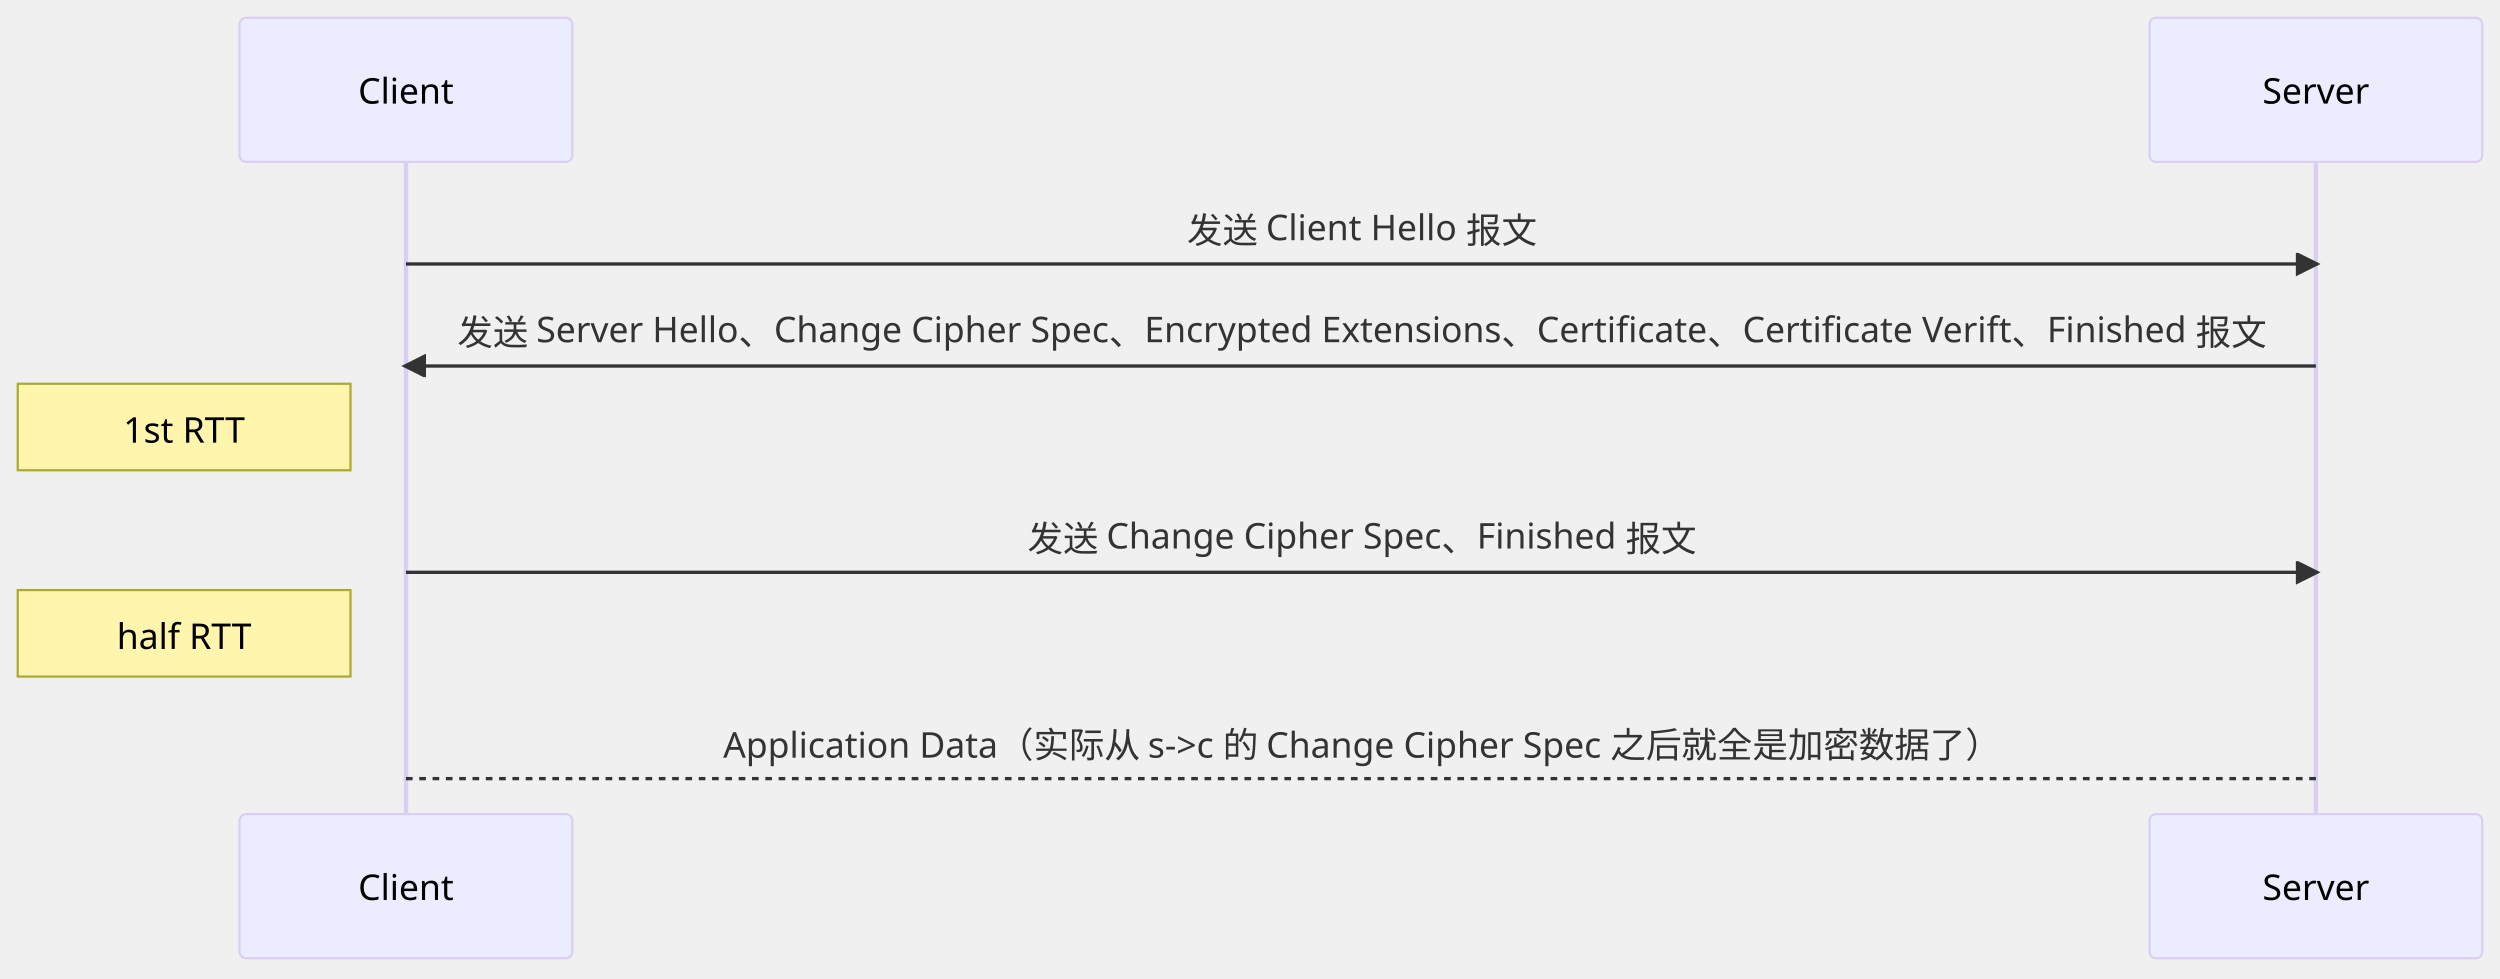
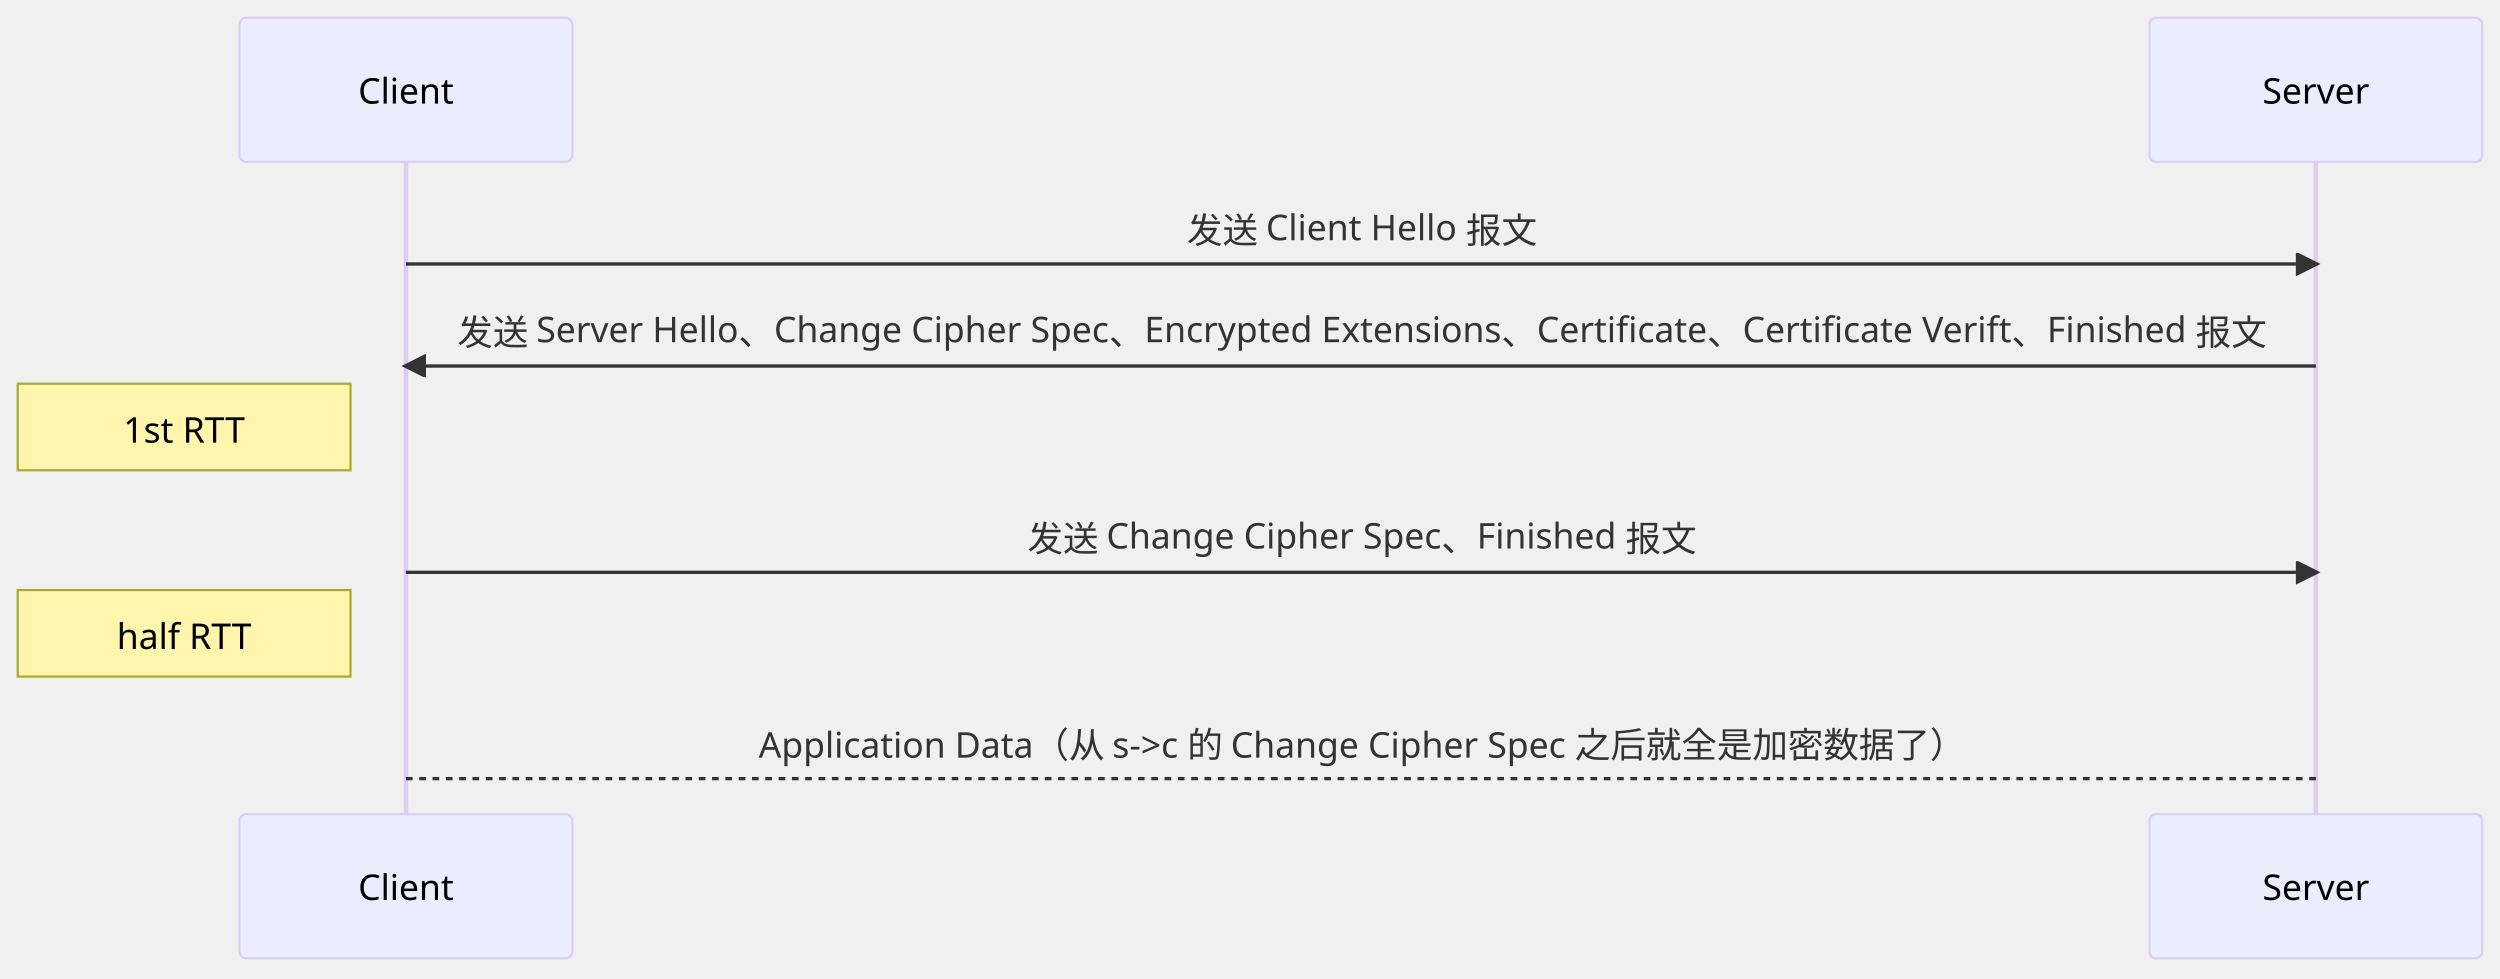
- <svg xmlns="http://www.w3.org/2000/svg" id="mermaidChart1" width="1127" height="441" viewBox="-108 -8 1127 441" role="graphics-document document" aria-roledescription="sequence" style="color: rgb(51, 51, 51); fill: rgb(51, 51, 51); stroke: none; stroke-width: 1px; opacity: 1; stroke-dasharray: none; font-size: 16px; font-family: sans-serif; text-anchor: start; padding: 0px; margin: 0px;">
-   <style style="background-color: rgba(0, 0, 0, 0); color: rgb(51, 51, 51); fill: rgb(51, 51, 51); stroke: none; stroke-width: 1px; opacity: 1; stroke-dasharray: none; font-size: 16px; font-family: sans-serif; text-anchor: start; padding: 0px; margin: 0px;">#mermaidChart1{font-family:sans-serif;font-size:16px;fill:#333;}#mermaidChart1 .error-icon{fill:#552222;}#mermaidChart1 .error-text{fill:#552222;stroke:#552222;}#mermaidChart1 .edge-thickness-normal{stroke-width:2px;}#mermaidChart1 .edge-thickness-thick{stroke-width:3.5px;}#mermaidChart1 .edge-pattern-solid{stroke-dasharray:0;}#mermaidChart1 .edge-pattern-dashed{stroke-dasharray:3;}#mermaidChart1 .edge-pattern-dotted{stroke-dasharray:2;}#mermaidChart1 .marker{fill:#333333;stroke:#333333;}#mermaidChart1 .marker.cross{stroke:#333333;}#mermaidChart1 svg{font-family:sans-serif;font-size:16px;}#mermaidChart1 .actor{stroke:hsl(259.626, 59.777%, 87.902%);fill:#ECECFF;}#mermaidChart1 text.actor&gt;tspan{fill:black;stroke:none;}#mermaidChart1 .actor-line{stroke:grey;}#mermaidChart1 .messageLine0{stroke-width:1.5;stroke-dasharray:none;stroke:#333;}#mermaidChart1 .messageLine1{stroke-width:1.5;stroke-dasharray:2,2;stroke:#333;}#mermaidChart1 #arrowhead path{fill:#333;stroke:#333;}#mermaidChart1 .sequenceNumber{fill:white;}#mermaidChart1 #sequencenumber{fill:#333;}#mermaidChart1 #crosshead path{fill:#333;stroke:#333;}#mermaidChart1 .messageText{fill:#333;stroke:none;}#mermaidChart1 .labelBox{stroke:hsl(259.626, 59.777%, 87.902%);fill:#ECECFF;}#mermaidChart1 .labelText,#mermaidChart1 .labelText&gt;tspan{fill:black;stroke:none;}#mermaidChart1 .loopText,#mermaidChart1 .loopText&gt;tspan{fill:black;stroke:none;}#mermaidChart1 .loopLine{stroke-width:2px;stroke-dasharray:2,2;stroke:hsl(259.626, 59.777%, 87.902%);fill:hsl(259.626, 59.777%, 87.902%);}#mermaidChart1 .note{stroke:#aaaa33;fill:#fff5ad;}#mermaidChart1 .noteText,#mermaidChart1 .noteText&gt;tspan{fill:black;stroke:none;}#mermaidChart1 .activation0{fill:#f4f4f4;stroke:#666;}#mermaidChart1 .activation1{fill:#f4f4f4;stroke:#666;}#mermaidChart1 .activation2{fill:#f4f4f4;stroke:#666;}#mermaidChart1 .actorPopupMenu{position:absolute;}#mermaidChart1 .actorPopupMenuPanel{position:absolute;fill:#ECECFF;box-shadow:0px 8px 16px 0px rgba(0,0,0,0.2);filter:drop-shadow(3px 5px 2px rgb(0 0 0 / 0.4));}#mermaidChart1 .actor-man line{stroke:hsl(259.626, 59.777%, 87.902%);fill:#ECECFF;}#mermaidChart1 .actor-man circle,#mermaidChart1 line{stroke:hsl(259.626, 59.777%, 87.902%);fill:#ECECFF;stroke-width:2px;}#mermaidChart1 :root{--mermaid-alt-font-family:sans-serif;}</style>
+ <svg xmlns="http://www.w3.org/2000/svg" id="mermaidChart2" width="1127" height="441" viewBox="-108 -8 1127 441" role="graphics-document document" aria-roledescription="sequence" style="margin: 0px; color: rgb(51, 51, 51); fill: rgb(51, 51, 51); stroke: none; stroke-width: 1px; opacity: 1; stroke-dasharray: none; font-size: 16px; font-family: sans-serif; text-anchor: start; padding: 0px;">
+   <g style="background-color: rgba(0, 0, 0, 0); color: rgb(51, 51, 51); fill: rgb(51, 51, 51); stroke: none; stroke-width: 1px; opacity: 1; stroke-dasharray: none; font-size: 16px; font-family: sans-serif; text-anchor: start; padding: 0px; margin: 0px;">
+     <rect x="861" y="359" fill="#eaeaea" stroke="#666" width="150" height="65" rx="3" ry="3" class="actor" style="background-color: rgba(0, 0, 0, 0); color: rgb(51, 51, 51); fill: rgb(236, 236, 255); stroke: rgb(218, 206, 243); stroke-width: 1px; opacity: 1; stroke-dasharray: none; font-size: 16px; font-family: sans-serif; text-anchor: start; padding: 0px; margin: 0px;" />
+     <text x="936" y="391.5" dominant-baseline="central" alignment-baseline="central" class="actor" style="text-anchor: middle; font-size: 16px; font-weight: 400; font-family: sans-serif; background-color: rgba(0, 0, 0, 0); color: rgb(51, 51, 51); fill: rgb(236, 236, 255); stroke: rgb(218, 206, 243); stroke-width: 1px; opacity: 1; stroke-dasharray: none; padding: 0px; margin: 0px;">
+       <tspan x="936" dy="0" style="background-color: rgba(0, 0, 0, 0); color: rgb(51, 51, 51); fill: rgb(0, 0, 0); stroke: none; stroke-width: 1px; opacity: 1; stroke-dasharray: none; font-size: 16px; font-family: sans-serif; text-anchor: middle; padding: 0px; margin: 0px;">Server</tspan>
+     </text>
+   </g>
+   <g style="background-color: rgba(0, 0, 0, 0); color: rgb(51, 51, 51); fill: rgb(51, 51, 51); stroke: none; stroke-width: 1px; opacity: 1; stroke-dasharray: none; font-size: 16px; font-family: sans-serif; text-anchor: start; padding: 0px; margin: 0px;">
+     <rect x="0" y="359" fill="#eaeaea" stroke="#666" width="150" height="65" rx="3" ry="3" class="actor" style="background-color: rgba(0, 0, 0, 0); color: rgb(51, 51, 51); fill: rgb(236, 236, 255); stroke: rgb(218, 206, 243); stroke-width: 1px; opacity: 1; stroke-dasharray: none; font-size: 16px; font-family: sans-serif; text-anchor: start; padding: 0px; margin: 0px;" />
+     <text x="75" y="391.5" dominant-baseline="central" alignment-baseline="central" class="actor" style="text-anchor: middle; font-size: 16px; font-weight: 400; font-family: sans-serif; background-color: rgba(0, 0, 0, 0); color: rgb(51, 51, 51); fill: rgb(236, 236, 255); stroke: rgb(218, 206, 243); stroke-width: 1px; opacity: 1; stroke-dasharray: none; padding: 0px; margin: 0px;">
+       <tspan x="75" dy="0" style="background-color: rgba(0, 0, 0, 0); color: rgb(51, 51, 51); fill: rgb(0, 0, 0); stroke: none; stroke-width: 1px; opacity: 1; stroke-dasharray: none; font-size: 16px; font-family: sans-serif; text-anchor: middle; padding: 0px; margin: 0px;">Client</tspan>
+     </text>
+   </g>
+   <g style="background-color: rgba(0, 0, 0, 0); color: rgb(51, 51, 51); fill: rgb(51, 51, 51); stroke: none; stroke-width: 1px; opacity: 1; stroke-dasharray: none; font-size: 16px; font-family: sans-serif; text-anchor: start; padding: 0px; margin: 0px;">
+     <line id="actor5" x1="936" y1="5" x2="936" y2="359" class="200" stroke-width="0.5px" stroke="#999" style="background-color: rgba(0, 0, 0, 0); color: rgb(51, 51, 51); fill: rgb(236, 236, 255); stroke: rgb(218, 206, 243); stroke-width: 2px; opacity: 1; stroke-dasharray: none; font-size: 16px; font-family: sans-serif; text-anchor: start; padding: 0px; margin: 0px;" />
+     <g id="root-5" style="background-color: rgba(0, 0, 0, 0); color: rgb(51, 51, 51); fill: rgb(51, 51, 51); stroke: none; stroke-width: 1px; opacity: 1; stroke-dasharray: none; font-size: 16px; font-family: sans-serif; text-anchor: start; padding: 0px; margin: 0px;">
+       <rect x="861" y="0" fill="#eaeaea" stroke="#666" width="150" height="65" rx="3" ry="3" class="actor" style="background-color: rgba(0, 0, 0, 0); color: rgb(51, 51, 51); fill: rgb(236, 236, 255); stroke: rgb(218, 206, 243); stroke-width: 1px; opacity: 1; stroke-dasharray: none; font-size: 16px; font-family: sans-serif; text-anchor: start; padding: 0px; margin: 0px;" />
+       <text x="936" y="32.5" dominant-baseline="central" alignment-baseline="central" class="actor" style="text-anchor: middle; font-size: 16px; font-weight: 400; font-family: sans-serif; background-color: rgba(0, 0, 0, 0); color: rgb(51, 51, 51); fill: rgb(236, 236, 255); stroke: rgb(218, 206, 243); stroke-width: 1px; opacity: 1; stroke-dasharray: none; padding: 0px; margin: 0px;">
+         <tspan x="936" dy="0" style="background-color: rgba(0, 0, 0, 0); color: rgb(51, 51, 51); fill: rgb(0, 0, 0); stroke: none; stroke-width: 1px; opacity: 1; stroke-dasharray: none; font-size: 16px; font-family: sans-serif; text-anchor: middle; padding: 0px; margin: 0px;">Server</tspan>
+       </text>
+     </g>
+   </g>
+   <g style="background-color: rgba(0, 0, 0, 0); color: rgb(51, 51, 51); fill: rgb(51, 51, 51); stroke: none; stroke-width: 1px; opacity: 1; stroke-dasharray: none; font-size: 16px; font-family: sans-serif; text-anchor: start; padding: 0px; margin: 0px;">
+     <line id="actor4" x1="75" y1="5" x2="75" y2="359" class="200" stroke-width="0.5px" stroke="#999" style="background-color: rgba(0, 0, 0, 0); color: rgb(51, 51, 51); fill: rgb(236, 236, 255); stroke: rgb(218, 206, 243); stroke-width: 2px; opacity: 1; stroke-dasharray: none; font-size: 16px; font-family: sans-serif; text-anchor: start; padding: 0px; margin: 0px;" />
+     <g id="root-4" style="background-color: rgba(0, 0, 0, 0); color: rgb(51, 51, 51); fill: rgb(51, 51, 51); stroke: none; stroke-width: 1px; opacity: 1; stroke-dasharray: none; font-size: 16px; font-family: sans-serif; text-anchor: start; padding: 0px; margin: 0px;">
+       <rect x="0" y="0" fill="#eaeaea" stroke="#666" width="150" height="65" rx="3" ry="3" class="actor" style="background-color: rgba(0, 0, 0, 0); color: rgb(51, 51, 51); fill: rgb(236, 236, 255); stroke: rgb(218, 206, 243); stroke-width: 1px; opacity: 1; stroke-dasharray: none; font-size: 16px; font-family: sans-serif; text-anchor: start; padding: 0px; margin: 0px;" />
+       <text x="75" y="32.5" dominant-baseline="central" alignment-baseline="central" class="actor" style="text-anchor: middle; font-size: 16px; font-weight: 400; font-family: sans-serif; background-color: rgba(0, 0, 0, 0); color: rgb(51, 51, 51); fill: rgb(236, 236, 255); stroke: rgb(218, 206, 243); stroke-width: 1px; opacity: 1; stroke-dasharray: none; padding: 0px; margin: 0px;">
+         <tspan x="75" dy="0" style="background-color: rgba(0, 0, 0, 0); color: rgb(51, 51, 51); fill: rgb(0, 0, 0); stroke: none; stroke-width: 1px; opacity: 1; stroke-dasharray: none; font-size: 16px; font-family: sans-serif; text-anchor: middle; padding: 0px; margin: 0px;">Client</tspan>
+       </text>
+     </g>
+   </g>
+   <style style="background-color: rgba(0, 0, 0, 0); color: rgb(51, 51, 51); fill: rgb(51, 51, 51); stroke: none; stroke-width: 1px; opacity: 1; stroke-dasharray: none; font-size: 16px; font-family: sans-serif; text-anchor: start; padding: 0px; margin: 0px;">#mermaidChart2{font-family:sans-serif;font-size:16px;fill:#333;}#mermaidChart2 .error-icon{fill:#552222;}#mermaidChart2 .error-text{fill:#552222;stroke:#552222;}#mermaidChart2 .edge-thickness-normal{stroke-width:2px;}#mermaidChart2 .edge-thickness-thick{stroke-width:3.5px;}#mermaidChart2 .edge-pattern-solid{stroke-dasharray:0;}#mermaidChart2 .edge-pattern-dashed{stroke-dasharray:3;}#mermaidChart2 .edge-pattern-dotted{stroke-dasharray:2;}#mermaidChart2 .marker{fill:#333333;stroke:#333333;}#mermaidChart2 .marker.cross{stroke:#333333;}#mermaidChart2 svg{font-family:sans-serif;font-size:16px;}#mermaidChart2 .actor{stroke:hsl(259.626, 59.777%, 87.902%);fill:#ECECFF;}#mermaidChart2 text.actor&gt;tspan{fill:black;stroke:none;}#mermaidChart2 .actor-line{stroke:grey;}#mermaidChart2 .messageLine0{stroke-width:1.5;stroke-dasharray:none;stroke:#333;}#mermaidChart2 .messageLine1{stroke-width:1.5;stroke-dasharray:2,2;stroke:#333;}#mermaidChart2 #arrowhead path{fill:#333;stroke:#333;}#mermaidChart2 .sequenceNumber{fill:white;}#mermaidChart2 #sequencenumber{fill:#333;}#mermaidChart2 #crosshead path{fill:#333;stroke:#333;}#mermaidChart2 .messageText{fill:#333;stroke:none;}#mermaidChart2 .labelBox{stroke:hsl(259.626, 59.777%, 87.902%);fill:#ECECFF;}#mermaidChart2 .labelText,#mermaidChart2 .labelText&gt;tspan{fill:black;stroke:none;}#mermaidChart2 .loopText,#mermaidChart2 .loopText&gt;tspan{fill:black;stroke:none;}#mermaidChart2 .loopLine{stroke-width:2px;stroke-dasharray:2,2;stroke:hsl(259.626, 59.777%, 87.902%);fill:hsl(259.626, 59.777%, 87.902%);}#mermaidChart2 .note{stroke:#aaaa33;fill:#fff5ad;}#mermaidChart2 .noteText,#mermaidChart2 .noteText&gt;tspan{fill:black;stroke:none;}#mermaidChart2 .activation0{fill:#f4f4f4;stroke:#666;}#mermaidChart2 .activation1{fill:#f4f4f4;stroke:#666;}#mermaidChart2 .activation2{fill:#f4f4f4;stroke:#666;}#mermaidChart2 .actorPopupMenu{position:absolute;}#mermaidChart2 .actorPopupMenuPanel{position:absolute;fill:#ECECFF;box-shadow:0px 8px 16px 0px rgba(0,0,0,0.2);filter:drop-shadow(3px 5px 2px rgb(0 0 0 / 0.4));}#mermaidChart2 .actor-man line{stroke:hsl(259.626, 59.777%, 87.902%);fill:#ECECFF;}#mermaidChart2 .actor-man circle,#mermaidChart2 line{stroke:hsl(259.626, 59.777%, 87.902%);fill:#ECECFF;stroke-width:2px;}#mermaidChart2 :root{--mermaid-alt-font-family:sans-serif;}</style>
  <g style="background-color: rgba(0, 0, 0, 0); color: rgb(51, 51, 51); fill: rgb(51, 51, 51); stroke: none; stroke-width: 1px; opacity: 1; stroke-dasharray: none; font-size: 16px; font-family: sans-serif; text-anchor: start; padding: 0px; margin: 0px;" />
  <defs style="background-color: rgba(0, 0, 0, 0); color: rgb(51, 51, 51); fill: rgb(51, 51, 51); stroke: none; stroke-width: 1px; opacity: 1; stroke-dasharray: none; font-size: 16px; font-family: sans-serif; text-anchor: start; padding: 0px; margin: 0px;">
    <symbol id="computer" width="24" height="24" style="background-color: rgba(0, 0, 0, 0); color: rgb(51, 51, 51); fill: rgb(51, 51, 51); stroke: none; stroke-width: 1px; opacity: 1; stroke-dasharray: none; font-size: 16px; font-family: sans-serif; text-anchor: start; padding: 0px; margin: 0px;">
      <path transform="scale(.5)" d="M2 2v13h20v-13h-20zm18 11h-16v-9h16v9zm-10.228 6l.466-1h3.524l.467 1h-4.457zm14.228 3h-24l2-6h2.104l-1.33 4h18.45l-1.297-4h2.073l2 6zm-5-10h-14v-7h14v7z" style="background-color: rgba(0, 0, 0, 0); color: rgb(51, 51, 51); fill: rgb(51, 51, 51); stroke: none; stroke-width: 1px; opacity: 1; stroke-dasharray: none; font-size: 16px; font-family: sans-serif; text-anchor: start; padding: 0px; margin: 0px;" />
    </symbol>
  </defs>
  <defs style="background-color: rgba(0, 0, 0, 0); color: rgb(51, 51, 51); fill: rgb(51, 51, 51); stroke: none; stroke-width: 1px; opacity: 1; stroke-dasharray: none; font-size: 16px; font-family: sans-serif; text-anchor: start; padding: 0px; margin: 0px;">
    <symbol id="database" fill-rule="evenodd" clip-rule="evenodd" style="background-color: rgba(0, 0, 0, 0); color: rgb(51, 51, 51); fill: rgb(51, 51, 51); stroke: none; stroke-width: 1px; opacity: 1; stroke-dasharray: none; font-size: 16px; font-family: sans-serif; text-anchor: start; padding: 0px; margin: 0px;">
      <path transform="scale(.5)" d="M12.258.001l.256.004.255.005.253.008.251.01.249.012.247.015.246.016.242.019.241.02.239.023.236.024.233.027.231.028.229.031.225.032.223.034.22.036.217.038.214.04.211.041.208.043.205.045.201.046.198.048.194.05.191.051.187.053.183.054.18.056.175.057.172.059.168.06.163.061.16.063.155.064.15.066.074.033.073.033.071.034.07.034.069.035.068.035.067.035.066.035.064.036.064.036.062.036.06.036.06.037.058.037.058.037.055.038.055.038.053.038.052.038.051.039.05.039.048.039.047.039.045.04.044.04.043.04.041.04.04.041.039.041.037.041.036.041.034.041.033.042.032.042.03.042.029.042.027.042.026.043.024.043.023.043.021.043.02.043.018.044.017.043.015.044.013.044.012.044.011.045.009.044.007.045.006.045.004.045.002.045.001.045v17l-.001.045-.002.045-.004.045-.006.045-.007.045-.009.044-.011.045-.012.044-.013.044-.015.044-.017.043-.018.044-.02.043-.021.043-.023.043-.024.043-.026.043-.027.042-.029.042-.03.042-.032.042-.033.042-.034.041-.036.041-.037.041-.039.041-.04.041-.041.04-.043.04-.044.04-.045.04-.047.039-.048.039-.05.039-.051.039-.052.038-.053.038-.055.038-.055.038-.058.037-.058.037-.06.037-.06.036-.062.036-.064.036-.064.036-.066.035-.067.035-.068.035-.069.035-.07.034-.071.034-.073.033-.074.033-.15.066-.155.064-.16.063-.163.061-.168.06-.172.059-.175.057-.18.056-.183.054-.187.053-.191.051-.194.05-.198.048-.201.046-.205.045-.208.043-.211.041-.214.04-.217.038-.22.036-.223.034-.225.032-.229.031-.231.028-.233.027-.236.024-.239.023-.241.02-.242.019-.246.016-.247.015-.249.012-.251.01-.253.008-.255.005-.256.004-.258.001-.258-.001-.256-.004-.255-.005-.253-.008-.251-.01-.249-.012-.247-.015-.245-.016-.243-.019-.241-.02-.238-.023-.236-.024-.234-.027-.231-.028-.228-.031-.226-.032-.223-.034-.22-.036-.217-.038-.214-.04-.211-.041-.208-.043-.204-.045-.201-.046-.198-.048-.195-.05-.19-.051-.187-.053-.184-.054-.179-.056-.176-.057-.172-.059-.167-.06-.164-.061-.159-.063-.155-.064-.151-.066-.074-.033-.072-.033-.072-.034-.07-.034-.069-.035-.068-.035-.067-.035-.066-.035-.064-.036-.063-.036-.062-.036-.061-.036-.06-.037-.058-.037-.057-.037-.056-.038-.055-.038-.053-.038-.052-.038-.051-.039-.049-.039-.049-.039-.046-.039-.046-.04-.044-.04-.043-.04-.041-.04-.04-.041-.039-.041-.037-.041-.036-.041-.034-.041-.033-.042-.032-.042-.03-.042-.029-.042-.027-.042-.026-.043-.024-.043-.023-.043-.021-.043-.02-.043-.018-.044-.017-.043-.015-.044-.013-.044-.012-.044-.011-.045-.009-.044-.007-.045-.006-.045-.004-.045-.002-.045-.001-.045v-17l.001-.045.002-.045.004-.045.006-.045.007-.045.009-.044.011-.045.012-.044.013-.044.015-.044.017-.043.018-.044.02-.043.021-.043.023-.043.024-.043.026-.043.027-.042.029-.042.03-.042.032-.042.033-.042.034-.041.036-.041.037-.041.039-.041.04-.041.041-.04.043-.04.044-.04.046-.04.046-.039.049-.039.049-.039.051-.039.052-.038.053-.038.055-.038.056-.038.057-.037.058-.037.06-.037.061-.036.062-.036.063-.036.064-.036.066-.035.067-.035.068-.035.069-.035.07-.034.072-.034.072-.033.074-.033.151-.066.155-.064.159-.063.164-.061.167-.06.172-.059.176-.057.179-.056.184-.054.187-.053.19-.051.195-.05.198-.048.201-.046.204-.045.208-.043.211-.041.214-.04.217-.038.22-.036.223-.034.226-.032.228-.031.231-.028.234-.027.236-.024.238-.023.241-.02.243-.019.245-.016.247-.015.249-.012.251-.01.253-.008.255-.005.256-.004.258-.001.258.001zm-9.258 20.499v.01l.001.021.003.021.004.022.005.021.006.022.007.022.009.023.01.022.011.023.012.023.013.023.015.023.016.024.017.023.018.024.019.024.021.024.022.025.023.024.024.025.052.049.056.05.061.051.066.051.07.051.075.051.079.052.084.052.088.052.092.052.097.052.102.051.105.052.11.052.114.051.119.051.123.051.127.05.131.05.135.05.139.048.144.049.147.047.152.047.155.047.16.045.163.045.167.043.171.043.176.041.178.041.183.039.187.039.19.037.194.035.197.035.202.033.204.031.209.03.212.029.216.027.219.025.222.024.226.021.23.02.233.018.236.016.24.015.243.012.246.01.249.008.253.005.256.004.259.001.26-.001.257-.004.254-.005.25-.008.247-.011.244-.012.241-.014.237-.016.233-.018.231-.021.226-.021.224-.024.22-.026.216-.027.212-.028.21-.031.205-.031.202-.034.198-.034.194-.036.191-.037.187-.039.183-.04.179-.04.175-.042.172-.043.168-.044.163-.045.16-.046.155-.046.152-.047.148-.048.143-.049.139-.049.136-.05.131-.05.126-.05.123-.051.118-.052.114-.051.11-.052.106-.052.101-.052.096-.052.092-.052.088-.053.083-.051.079-.052.074-.052.07-.051.065-.051.06-.051.056-.05.051-.05.023-.024.023-.025.021-.024.02-.024.019-.024.018-.024.017-.024.015-.023.014-.024.013-.023.012-.023.01-.023.01-.022.008-.022.006-.022.006-.022.004-.022.004-.021.001-.021.001-.021v-4.127l-.077.055-.08.053-.083.054-.085.053-.087.052-.09.052-.093.051-.095.05-.097.05-.1.049-.102.049-.105.048-.106.047-.109.047-.111.046-.114.045-.115.045-.118.044-.12.043-.122.042-.124.042-.126.041-.128.04-.13.04-.132.038-.134.038-.135.037-.138.037-.139.035-.142.035-.143.034-.144.033-.147.032-.148.031-.15.03-.151.03-.153.029-.154.027-.156.027-.158.026-.159.025-.161.024-.162.023-.163.022-.165.021-.166.02-.167.019-.169.018-.169.017-.171.016-.173.015-.173.014-.175.013-.175.012-.177.011-.178.01-.179.008-.179.008-.181.006-.182.005-.182.004-.184.003-.184.002h-.37l-.184-.002-.184-.003-.182-.004-.182-.005-.181-.006-.179-.008-.179-.008-.178-.01-.176-.011-.176-.012-.175-.013-.173-.014-.172-.015-.171-.016-.17-.017-.169-.018-.167-.019-.166-.02-.165-.021-.163-.022-.162-.023-.161-.024-.159-.025-.157-.026-.156-.027-.155-.027-.153-.029-.151-.03-.15-.03-.148-.031-.146-.032-.145-.033-.143-.034-.141-.035-.14-.035-.137-.037-.136-.037-.134-.038-.132-.038-.13-.04-.128-.04-.126-.041-.124-.042-.122-.042-.12-.044-.117-.043-.116-.045-.113-.045-.112-.046-.109-.047-.106-.047-.105-.048-.102-.049-.1-.049-.097-.05-.095-.05-.093-.052-.09-.051-.087-.052-.085-.053-.083-.054-.08-.054-.077-.054v4.127zm0-5.654v.011l.001.021.003.021.004.021.005.022.006.022.007.022.009.022.01.022.011.023.012.023.013.023.015.024.016.023.017.024.018.024.019.024.021.024.022.024.023.025.024.024.052.05.056.05.061.05.066.051.07.051.075.052.079.051.084.052.088.052.092.052.097.052.102.052.105.052.11.051.114.051.119.052.123.05.127.051.131.05.135.049.139.049.144.048.147.048.152.047.155.046.16.045.163.045.167.044.171.042.176.042.178.04.183.04.187.038.19.037.194.036.197.034.202.033.204.032.209.03.212.028.216.027.219.025.222.024.226.022.23.02.233.018.236.016.24.014.243.012.246.01.249.008.253.006.256.003.259.001.26-.001.257-.003.254-.006.25-.008.247-.01.244-.012.241-.015.237-.016.233-.018.231-.02.226-.022.224-.024.22-.025.216-.027.212-.029.21-.03.205-.032.202-.033.198-.035.194-.036.191-.037.187-.039.183-.039.179-.041.175-.042.172-.043.168-.044.163-.045.16-.045.155-.047.152-.047.148-.048.143-.048.139-.05.136-.049.131-.05.126-.051.123-.051.118-.051.114-.052.11-.052.106-.052.101-.052.096-.052.092-.052.088-.052.083-.052.079-.052.074-.051.07-.052.065-.051.06-.05.056-.051.051-.049.023-.025.023-.024.021-.025.02-.024.019-.024.018-.024.017-.024.015-.023.014-.023.013-.024.012-.022.01-.023.01-.023.008-.022.006-.022.006-.022.004-.021.004-.022.001-.021.001-.021v-4.139l-.077.054-.08.054-.083.054-.085.052-.087.053-.09.051-.093.051-.095.051-.097.05-.1.049-.102.049-.105.048-.106.047-.109.047-.111.046-.114.045-.115.044-.118.044-.12.044-.122.042-.124.042-.126.041-.128.04-.13.039-.132.039-.134.038-.135.037-.138.036-.139.036-.142.035-.143.033-.144.033-.147.033-.148.031-.15.03-.151.03-.153.028-.154.028-.156.027-.158.026-.159.025-.161.024-.162.023-.163.022-.165.021-.166.02-.167.019-.169.018-.169.017-.171.016-.173.015-.173.014-.175.013-.175.012-.177.011-.178.009-.179.009-.179.007-.181.007-.182.005-.182.004-.184.003-.184.002h-.37l-.184-.002-.184-.003-.182-.004-.182-.005-.181-.007-.179-.007-.179-.009-.178-.009-.176-.011-.176-.012-.175-.013-.173-.014-.172-.015-.171-.016-.17-.017-.169-.018-.167-.019-.166-.02-.165-.021-.163-.022-.162-.023-.161-.024-.159-.025-.157-.026-.156-.027-.155-.028-.153-.028-.151-.03-.15-.03-.148-.031-.146-.033-.145-.033-.143-.033-.141-.035-.14-.036-.137-.036-.136-.037-.134-.038-.132-.039-.13-.039-.128-.04-.126-.041-.124-.042-.122-.043-.12-.043-.117-.044-.116-.044-.113-.046-.112-.046-.109-.046-.106-.047-.105-.048-.102-.049-.1-.049-.097-.05-.095-.051-.093-.051-.09-.051-.087-.053-.085-.052-.083-.054-.08-.054-.077-.054v4.139zm0-5.666v.011l.001.02.003.022.004.021.005.022.006.021.007.022.009.023.01.022.011.023.012.023.013.023.015.023.016.024.017.024.018.023.019.024.021.025.022.024.023.024.024.025.052.05.056.05.061.05.066.051.07.051.075.052.079.051.084.052.088.052.092.052.097.052.102.052.105.051.11.052.114.051.119.051.123.051.127.05.131.05.135.05.139.049.144.048.147.048.152.047.155.046.16.045.163.045.167.043.171.043.176.042.178.04.183.04.187.038.19.037.194.036.197.034.202.033.204.032.209.03.212.028.216.027.219.025.222.024.226.021.23.02.233.018.236.017.24.014.243.012.246.01.249.008.253.006.256.003.259.001.26-.001.257-.003.254-.006.25-.008.247-.01.244-.013.241-.014.237-.016.233-.018.231-.02.226-.022.224-.024.22-.025.216-.027.212-.029.21-.03.205-.032.202-.033.198-.035.194-.036.191-.037.187-.039.183-.039.179-.041.175-.042.172-.043.168-.044.163-.045.16-.045.155-.047.152-.047.148-.048.143-.049.139-.049.136-.049.131-.051.126-.05.123-.051.118-.052.114-.051.11-.052.106-.052.101-.052.096-.052.092-.052.088-.052.083-.052.079-.052.074-.052.07-.051.065-.051.06-.051.056-.05.051-.049.023-.025.023-.025.021-.024.02-.024.019-.024.018-.024.017-.024.015-.023.014-.024.013-.023.012-.023.01-.022.01-.023.008-.022.006-.022.006-.022.004-.022.004-.021.001-.021.001-.021v-4.153l-.077.054-.08.054-.083.053-.085.053-.087.053-.09.051-.093.051-.095.051-.097.05-.1.049-.102.048-.105.048-.106.048-.109.046-.111.046-.114.046-.115.044-.118.044-.12.043-.122.043-.124.042-.126.041-.128.04-.13.039-.132.039-.134.038-.135.037-.138.036-.139.036-.142.034-.143.034-.144.033-.147.032-.148.032-.15.03-.151.03-.153.028-.154.028-.156.027-.158.026-.159.024-.161.024-.162.023-.163.023-.165.021-.166.02-.167.019-.169.018-.169.017-.171.016-.173.015-.173.014-.175.013-.175.012-.177.01-.178.01-.179.009-.179.007-.181.006-.182.006-.182.004-.184.003-.184.001-.185.001-.185-.001-.184-.001-.184-.003-.182-.004-.182-.006-.181-.006-.179-.007-.179-.009-.178-.01-.176-.01-.176-.012-.175-.013-.173-.014-.172-.015-.171-.016-.17-.017-.169-.018-.167-.019-.166-.02-.165-.021-.163-.023-.162-.023-.161-.024-.159-.024-.157-.026-.156-.027-.155-.028-.153-.028-.151-.03-.15-.03-.148-.032-.146-.032-.145-.033-.143-.034-.141-.034-.14-.036-.137-.036-.136-.037-.134-.038-.132-.039-.13-.039-.128-.041-.126-.041-.124-.041-.122-.043-.12-.043-.117-.044-.116-.044-.113-.046-.112-.046-.109-.046-.106-.048-.105-.048-.102-.048-.1-.05-.097-.049-.095-.051-.093-.051-.09-.052-.087-.052-.085-.053-.083-.053-.08-.054-.077-.054v4.153zm8.74-8.179l-.257.004-.254.005-.25.008-.247.011-.244.012-.241.014-.237.016-.233.018-.231.021-.226.022-.224.023-.22.026-.216.027-.212.028-.21.031-.205.032-.202.033-.198.034-.194.036-.191.038-.187.038-.183.04-.179.041-.175.042-.172.043-.168.043-.163.045-.16.046-.155.046-.152.048-.148.048-.143.048-.139.049-.136.05-.131.05-.126.051-.123.051-.118.051-.114.052-.11.052-.106.052-.101.052-.096.052-.092.052-.088.052-.083.052-.079.052-.074.051-.07.052-.065.051-.06.05-.056.05-.051.05-.023.025-.023.024-.021.024-.02.025-.019.024-.018.024-.017.023-.015.024-.014.023-.013.023-.012.023-.01.023-.01.022-.008.022-.006.023-.006.021-.004.022-.004.021-.001.021-.001.021.001.021.001.021.004.021.004.022.006.021.006.023.008.022.01.022.01.023.012.023.013.023.014.023.015.024.017.023.018.024.019.024.02.025.021.024.023.024.023.025.051.05.056.05.06.05.065.051.07.052.074.051.079.052.083.052.088.052.092.052.096.052.101.052.106.052.11.052.114.052.118.051.123.051.126.051.131.05.136.05.139.049.143.048.148.048.152.048.155.046.16.046.163.045.168.043.172.043.175.042.179.041.183.04.187.038.191.038.194.036.198.034.202.033.205.032.21.031.212.028.216.027.22.026.224.023.226.022.231.021.233.018.237.016.241.014.244.012.247.011.25.008.254.005.257.004.26.001.26-.001.257-.004.254-.005.25-.008.247-.011.244-.012.241-.014.237-.016.233-.018.231-.021.226-.022.224-.023.22-.026.216-.027.212-.028.21-.031.205-.032.202-.033.198-.034.194-.036.191-.038.187-.038.183-.04.179-.041.175-.042.172-.043.168-.043.163-.045.16-.046.155-.046.152-.048.148-.048.143-.048.139-.049.136-.05.131-.05.126-.051.123-.051.118-.051.114-.052.11-.052.106-.052.101-.052.096-.052.092-.052.088-.052.083-.052.079-.052.074-.051.07-.052.065-.051.06-.05.056-.05.051-.05.023-.025.023-.024.021-.024.02-.025.019-.024.018-.024.017-.023.015-.024.014-.023.013-.023.012-.023.01-.023.01-.022.008-.022.006-.023.006-.021.004-.022.004-.021.001-.021.001-.021-.001-.021-.001-.021-.004-.021-.004-.022-.006-.021-.006-.023-.008-.022-.01-.022-.01-.023-.012-.023-.013-.023-.014-.023-.015-.024-.017-.023-.018-.024-.019-.024-.02-.025-.021-.024-.023-.024-.023-.025-.051-.05-.056-.05-.06-.05-.065-.051-.07-.052-.074-.051-.079-.052-.083-.052-.088-.052-.092-.052-.096-.052-.101-.052-.106-.052-.11-.052-.114-.052-.118-.051-.123-.051-.126-.051-.131-.05-.136-.05-.139-.049-.143-.048-.148-.048-.152-.048-.155-.046-.16-.046-.163-.045-.168-.043-.172-.043-.175-.042-.179-.041-.183-.04-.187-.038-.191-.038-.194-.036-.198-.034-.202-.033-.205-.032-.21-.031-.212-.028-.216-.027-.22-.026-.224-.023-.226-.022-.231-.021-.233-.018-.237-.016-.241-.014-.244-.012-.247-.011-.25-.008-.254-.005-.257-.004-.26-.001-.26.001z" style="background-color: rgba(0, 0, 0, 0); color: rgb(51, 51, 51); fill: rgb(51, 51, 51); stroke: none; stroke-width: 1px; opacity: 1; stroke-dasharray: none; font-size: 16px; font-family: sans-serif; text-anchor: start; padding: 0px; margin: 0px;" />
    </symbol>
  </defs>
  <defs style="background-color: rgba(0, 0, 0, 0); color: rgb(51, 51, 51); fill: rgb(51, 51, 51); stroke: none; stroke-width: 1px; opacity: 1; stroke-dasharray: none; font-size: 16px; font-family: sans-serif; text-anchor: start; padding: 0px; margin: 0px;">
    <symbol id="clock" width="24" height="24" style="background-color: rgba(0, 0, 0, 0); color: rgb(51, 51, 51); fill: rgb(51, 51, 51); stroke: none; stroke-width: 1px; opacity: 1; stroke-dasharray: none; font-size: 16px; font-family: sans-serif; text-anchor: start; padding: 0px; margin: 0px;">
      <path transform="scale(.5)" d="M12 2c5.514 0 10 4.486 10 10s-4.486 10-10 10-10-4.486-10-10 4.486-10 10-10zm0-2c-6.627 0-12 5.373-12 12s5.373 12 12 12 12-5.373 12-12-5.373-12-12-12zm5.848 12.459c.202.038.202.333.001.372-1.907.361-6.045 1.111-6.547 1.111-.719 0-1.301-.582-1.301-1.301 0-.512.77-5.447 1.125-7.445.034-.192.312-.181.343.014l.985 6.238 5.394 1.011z" style="background-color: rgba(0, 0, 0, 0); color: rgb(51, 51, 51); fill: rgb(51, 51, 51); stroke: none; stroke-width: 1px; opacity: 1; stroke-dasharray: none; font-size: 16px; font-family: sans-serif; text-anchor: start; padding: 0px; margin: 0px;" />
    </symbol>
  </defs>
-   <g style="background-color: rgba(0, 0, 0, 0); color: rgb(51, 51, 51); fill: rgb(51, 51, 51); stroke: none; stroke-width: 1px; opacity: 1; stroke-dasharray: none; font-size: 16px; font-family: sans-serif; text-anchor: start; padding: 0px; margin: 0px;">
-     <line id="actor2" x1="75" y1="5" x2="75" y2="377" class="200" stroke-width="0.5px" stroke="#999" style="background-color: rgba(0, 0, 0, 0); color: rgb(51, 51, 51); fill: rgb(236, 236, 255); stroke: rgb(218, 206, 243); stroke-width: 2px; opacity: 1; stroke-dasharray: none; font-size: 16px; font-family: sans-serif; text-anchor: start; padding: 0px; margin: 0px;" />
-     <g id="root-2" style="background-color: rgba(0, 0, 0, 0); color: rgb(51, 51, 51); fill: rgb(51, 51, 51); stroke: none; stroke-width: 1px; opacity: 1; stroke-dasharray: none; font-size: 16px; font-family: sans-serif; text-anchor: start; padding: 0px; margin: 0px;">
-       <rect x="0" y="0" fill="#eaeaea" stroke="#666" width="150" height="65" rx="3" ry="3" class="actor" style="background-color: rgba(0, 0, 0, 0); color: rgb(51, 51, 51); fill: rgb(236, 236, 255); stroke: rgb(218, 206, 243); stroke-width: 1px; opacity: 1; stroke-dasharray: none; font-size: 16px; font-family: sans-serif; text-anchor: start; padding: 0px; margin: 0px;" />
-       <text x="75" y="32.5" dominant-baseline="central" alignment-baseline="central" class="actor" style="text-anchor: middle; font-size: 16px; font-weight: 400; font-family: sans-serif; background-color: rgba(0, 0, 0, 0); color: rgb(51, 51, 51); fill: rgb(236, 236, 255); stroke: rgb(218, 206, 243); stroke-width: 1px; opacity: 1; stroke-dasharray: none; padding: 0px; margin: 0px;">
-         <tspan x="75" dy="0" style="background-color: rgba(0, 0, 0, 0); color: rgb(51, 51, 51); fill: rgb(0, 0, 0); stroke: none; stroke-width: 1px; opacity: 1; stroke-dasharray: none; font-size: 16px; font-family: sans-serif; text-anchor: middle; padding: 0px; margin: 0px;">Client</tspan>
-       </text>
-     </g>
-   </g>
-   <g style="background-color: rgba(0, 0, 0, 0); color: rgb(51, 51, 51); fill: rgb(51, 51, 51); stroke: none; stroke-width: 1px; opacity: 1; stroke-dasharray: none; font-size: 16px; font-family: sans-serif; text-anchor: start; padding: 0px; margin: 0px;">
-     <line id="actor3" x1="936" y1="5" x2="936" y2="377" class="200" stroke-width="0.5px" stroke="#999" style="background-color: rgba(0, 0, 0, 0); color: rgb(51, 51, 51); fill: rgb(236, 236, 255); stroke: rgb(218, 206, 243); stroke-width: 2px; opacity: 1; stroke-dasharray: none; font-size: 16px; font-family: sans-serif; text-anchor: start; padding: 0px; margin: 0px;" />
-     <g id="root-3" style="background-color: rgba(0, 0, 0, 0); color: rgb(51, 51, 51); fill: rgb(51, 51, 51); stroke: none; stroke-width: 1px; opacity: 1; stroke-dasharray: none; font-size: 16px; font-family: sans-serif; text-anchor: start; padding: 0px; margin: 0px;">
-       <rect x="861" y="0" fill="#eaeaea" stroke="#666" width="150" height="65" rx="3" ry="3" class="actor" style="background-color: rgba(0, 0, 0, 0); color: rgb(51, 51, 51); fill: rgb(236, 236, 255); stroke: rgb(218, 206, 243); stroke-width: 1px; opacity: 1; stroke-dasharray: none; font-size: 16px; font-family: sans-serif; text-anchor: start; padding: 0px; margin: 0px;" />
-       <text x="936" y="32.5" dominant-baseline="central" alignment-baseline="central" class="actor" style="text-anchor: middle; font-size: 16px; font-weight: 400; font-family: sans-serif; background-color: rgba(0, 0, 0, 0); color: rgb(51, 51, 51); fill: rgb(236, 236, 255); stroke: rgb(218, 206, 243); stroke-width: 1px; opacity: 1; stroke-dasharray: none; padding: 0px; margin: 0px;">
-         <tspan x="936" dy="0" style="background-color: rgba(0, 0, 0, 0); color: rgb(51, 51, 51); fill: rgb(0, 0, 0); stroke: none; stroke-width: 1px; opacity: 1; stroke-dasharray: none; font-size: 16px; font-family: sans-serif; text-anchor: middle; padding: 0px; margin: 0px;">Server</tspan>
-       </text>
-     </g>
-   </g>
  <defs style="background-color: rgba(0, 0, 0, 0); color: rgb(51, 51, 51); fill: rgb(51, 51, 51); stroke: none; stroke-width: 1px; opacity: 1; stroke-dasharray: none; font-size: 16px; font-family: sans-serif; text-anchor: start; padding: 0px; margin: 0px;">
    <marker id="arrowhead" refX="9" refY="5" markerUnits="userSpaceOnUse" markerWidth="12" markerHeight="12" orient="auto" style="background-color: rgba(0, 0, 0, 0); color: rgb(51, 51, 51); fill: rgb(51, 51, 51); stroke: none; stroke-width: 1px; opacity: 1; stroke-dasharray: none; font-size: 16px; font-family: sans-serif; text-anchor: start; padding: 0px; margin: 0px;">
      <path d="M 0 0 L 10 5 L 0 10 z" style="background-color: rgba(0, 0, 0, 0); color: rgb(51, 51, 51); fill: rgb(51, 51, 51); stroke: rgb(51, 51, 51); stroke-width: 1px; opacity: 1; stroke-dasharray: none; font-size: 16px; font-family: sans-serif; text-anchor: start; padding: 0px; margin: 0px;" />
    </marker>
  </defs>
  <defs style="background-color: rgba(0, 0, 0, 0); color: rgb(51, 51, 51); fill: rgb(51, 51, 51); stroke: none; stroke-width: 1px; opacity: 1; stroke-dasharray: none; font-size: 16px; font-family: sans-serif; text-anchor: start; padding: 0px; margin: 0px;">
    <marker id="crosshead" markerWidth="15" markerHeight="8" orient="auto" refX="4" refY="5" style="background-color: rgba(0, 0, 0, 0); color: rgb(51, 51, 51); fill: rgb(51, 51, 51); stroke: none; stroke-width: 1px; opacity: 1; stroke-dasharray: none; font-size: 16px; font-family: sans-serif; text-anchor: start; padding: 0px; margin: 0px;">
      <path fill="none" stroke="#000000" stroke-width="1pt" d="M 1,2 L 6,7 M 6,2 L 1,7" style="stroke-dasharray: 0px, 0px; background-color: rgba(0, 0, 0, 0); color: rgb(51, 51, 51); fill: rgb(51, 51, 51); stroke: rgb(51, 51, 51); stroke-width: 1.333px; opacity: 1; font-size: 16px; font-family: sans-serif; text-anchor: start; padding: 0px; margin: 0px;" />
    </marker>
  </defs>
  <defs style="background-color: rgba(0, 0, 0, 0); color: rgb(51, 51, 51); fill: rgb(51, 51, 51); stroke: none; stroke-width: 1px; opacity: 1; stroke-dasharray: none; font-size: 16px; font-family: sans-serif; text-anchor: start; padding: 0px; margin: 0px;">
    <marker id="filled-head" refX="18" refY="7" markerWidth="20" markerHeight="28" orient="auto" style="background-color: rgba(0, 0, 0, 0); color: rgb(51, 51, 51); fill: rgb(51, 51, 51); stroke: none; stroke-width: 1px; opacity: 1; stroke-dasharray: none; font-size: 16px; font-family: sans-serif; text-anchor: start; padding: 0px; margin: 0px;">
      <path d="M 18,7 L9,13 L14,7 L9,1 Z" style="background-color: rgba(0, 0, 0, 0); color: rgb(51, 51, 51); fill: rgb(51, 51, 51); stroke: none; stroke-width: 1px; opacity: 1; stroke-dasharray: none; font-size: 16px; font-family: sans-serif; text-anchor: start; padding: 0px; margin: 0px;" />
    </marker>
  </defs>
  <defs style="background-color: rgba(0, 0, 0, 0); color: rgb(51, 51, 51); fill: rgb(51, 51, 51); stroke: none; stroke-width: 1px; opacity: 1; stroke-dasharray: none; font-size: 16px; font-family: sans-serif; text-anchor: start; padding: 0px; margin: 0px;">
    <marker id="sequencenumber" refX="15" refY="15" markerWidth="60" markerHeight="40" orient="auto" style="background-color: rgba(0, 0, 0, 0); color: rgb(51, 51, 51); fill: rgb(51, 51, 51); stroke: none; stroke-width: 1px; opacity: 1; stroke-dasharray: none; font-size: 16px; font-family: sans-serif; text-anchor: start; padding: 0px; margin: 0px;">
      <circle cx="15" cy="15" r="6" style="background-color: rgba(0, 0, 0, 0); color: rgb(51, 51, 51); fill: rgb(51, 51, 51); stroke: none; stroke-width: 1px; opacity: 1; stroke-dasharray: none; font-size: 16px; font-family: sans-serif; text-anchor: start; padding: 0px; margin: 0px;" />
    </marker>
  </defs>
  <g style="background-color: rgba(0, 0, 0, 0); color: rgb(51, 51, 51); fill: rgb(51, 51, 51); stroke: none; stroke-width: 1px; opacity: 1; stroke-dasharray: none; font-size: 16px; font-family: sans-serif; text-anchor: start; padding: 0px; margin: 0px;">
    <rect x="-100" y="165" fill="#EDF2AE" stroke="#666" width="150" height="39" rx="0" ry="0" class="note" style="background-color: rgba(0, 0, 0, 0); color: rgb(51, 51, 51); fill: rgb(255, 245, 173); stroke: rgb(170, 170, 51); stroke-width: 1px; opacity: 1; stroke-dasharray: none; font-size: 16px; font-family: sans-serif; text-anchor: start; padding: 0px; margin: 0px;" />
    <text x="-25" y="170" text-anchor="middle" dominant-baseline="middle" alignment-baseline="middle" class="noteText" dy="1em" style="font-family: sans-serif; font-size: 16px; font-weight: 400; background-color: rgba(0, 0, 0, 0); color: rgb(51, 51, 51); fill: rgb(0, 0, 0); stroke: none; stroke-width: 1px; opacity: 1; stroke-dasharray: none; text-anchor: middle; padding: 0px; margin: 0px;">
      <tspan x="-25" style="background-color: rgba(0, 0, 0, 0); color: rgb(51, 51, 51); fill: rgb(0, 0, 0); stroke: none; stroke-width: 1px; opacity: 1; stroke-dasharray: none; font-size: 16px; font-family: sans-serif; text-anchor: middle; padding: 0px; margin: 0px;">1st RTT</tspan>
    </text>
  </g>
  <g style="background-color: rgba(0, 0, 0, 0); color: rgb(51, 51, 51); fill: rgb(51, 51, 51); stroke: none; stroke-width: 1px; opacity: 1; stroke-dasharray: none; font-size: 16px; font-family: sans-serif; text-anchor: start; padding: 0px; margin: 0px;">
    <rect x="-100" y="258" fill="#EDF2AE" stroke="#666" width="150" height="39" rx="0" ry="0" class="note" style="background-color: rgba(0, 0, 0, 0); color: rgb(51, 51, 51); fill: rgb(255, 245, 173); stroke: rgb(170, 170, 51); stroke-width: 1px; opacity: 1; stroke-dasharray: none; font-size: 16px; font-family: sans-serif; text-anchor: start; padding: 0px; margin: 0px;" />
    <text x="-25" y="263" text-anchor="middle" dominant-baseline="middle" alignment-baseline="middle" class="noteText" dy="1em" style="font-family: sans-serif; font-size: 16px; font-weight: 400; background-color: rgba(0, 0, 0, 0); color: rgb(51, 51, 51); fill: rgb(0, 0, 0); stroke: none; stroke-width: 1px; opacity: 1; stroke-dasharray: none; text-anchor: middle; padding: 0px; margin: 0px;">
      <tspan x="-25" style="background-color: rgba(0, 0, 0, 0); color: rgb(51, 51, 51); fill: rgb(0, 0, 0); stroke: none; stroke-width: 1px; opacity: 1; stroke-dasharray: none; font-size: 16px; font-family: sans-serif; text-anchor: middle; padding: 0px; margin: 0px;">half RTT</tspan>
    </text>
  </g>
  <text x="506" y="80" text-anchor="middle" dominant-baseline="middle" alignment-baseline="middle" class="messageText" dy="1em" style="font-family: sans-serif; font-size: 16px; font-weight: 400; background-color: rgba(0, 0, 0, 0); color: rgb(51, 51, 51); fill: rgb(51, 51, 51); stroke: none; stroke-width: 1px; opacity: 1; stroke-dasharray: none; text-anchor: middle; padding: 0px; margin: 0px;">发送 Client Hello 报文</text>
  <line x1="75" y1="111" x2="936" y2="111" class="messageLine0" stroke-width="2" stroke="none" marker-end="url(#arrowhead)" style="fill: none; background-color: rgba(0, 0, 0, 0); color: rgb(51, 51, 51); stroke: rgb(51, 51, 51); stroke-width: 1.5px; opacity: 1; stroke-dasharray: none; font-size: 16px; font-family: sans-serif; text-anchor: start; padding: 0px; margin: 0px;" />
  <text x="506" y="126" text-anchor="middle" dominant-baseline="middle" alignment-baseline="middle" class="messageText" dy="1em" style="font-family: sans-serif; font-size: 16px; font-weight: 400; background-color: rgba(0, 0, 0, 0); color: rgb(51, 51, 51); fill: rgb(51, 51, 51); stroke: none; stroke-width: 1px; opacity: 1; stroke-dasharray: none; text-anchor: middle; padding: 0px; margin: 0px;">发送 Server Hello、Change Cipher Spec、Encrypted Extensions、Certificate、Certificate Verift、Finished 报文</text>
  <line x1="936" y1="157" x2="75" y2="157" class="messageLine0" stroke-width="2" stroke="none" marker-end="url(#arrowhead)" style="fill: none; background-color: rgba(0, 0, 0, 0); color: rgb(51, 51, 51); stroke: rgb(51, 51, 51); stroke-width: 1.5px; opacity: 1; stroke-dasharray: none; font-size: 16px; font-family: sans-serif; text-anchor: start; padding: 0px; margin: 0px;" />
  <text x="506" y="219" text-anchor="middle" dominant-baseline="middle" alignment-baseline="middle" class="messageText" dy="1em" style="font-family: sans-serif; font-size: 16px; font-weight: 400; background-color: rgba(0, 0, 0, 0); color: rgb(51, 51, 51); fill: rgb(51, 51, 51); stroke: none; stroke-width: 1px; opacity: 1; stroke-dasharray: none; text-anchor: middle; padding: 0px; margin: 0px;">发送 Change Cipher Spec、Finished 报文</text>
  <line x1="75" y1="250" x2="936" y2="250" class="messageLine0" stroke-width="2" stroke="none" marker-end="url(#arrowhead)" style="fill: none; background-color: rgba(0, 0, 0, 0); color: rgb(51, 51, 51); stroke: rgb(51, 51, 51); stroke-width: 1.5px; opacity: 1; stroke-dasharray: none; font-size: 16px; font-family: sans-serif; text-anchor: start; padding: 0px; margin: 0px;" />
-   <text x="506" y="312" text-anchor="middle" dominant-baseline="middle" alignment-baseline="middle" class="messageText" dy="1em" style="font-family: sans-serif; font-size: 16px; font-weight: 400; background-color: rgba(0, 0, 0, 0); color: rgb(51, 51, 51); fill: rgb(51, 51, 51); stroke: none; stroke-width: 1px; opacity: 1; stroke-dasharray: none; text-anchor: middle; padding: 0px; margin: 0px;">Application Data（实际从 s-&gt;c 的 Change Cipher Spec 之后就全是加密数据了）</text>
+   <text x="506" y="312" text-anchor="middle" dominant-baseline="middle" alignment-baseline="middle" class="messageText" dy="1em" style="font-family: sans-serif; font-size: 16px; font-weight: 400; background-color: rgba(0, 0, 0, 0); color: rgb(51, 51, 51); fill: rgb(51, 51, 51); stroke: none; stroke-width: 1px; opacity: 1; stroke-dasharray: none; text-anchor: middle; padding: 0px; margin: 0px;">Application Data（从 s-&gt;c 的 Change Cipher Spec 之后就全是加密数据了）</text>
  <line x1="75" y1="343" x2="936" y2="343" class="messageLine1" stroke-width="2" stroke="none" style="stroke-dasharray: 3px, 3px; fill: none; background-color: rgba(0, 0, 0, 0); color: rgb(51, 51, 51); stroke: rgb(51, 51, 51); stroke-width: 1.5px; opacity: 1; font-size: 16px; font-family: sans-serif; text-anchor: start; padding: 0px; margin: 0px;" />
-   <g style="background-color: rgba(0, 0, 0, 0); color: rgb(51, 51, 51); fill: rgb(51, 51, 51); stroke: none; stroke-width: 1px; opacity: 1; stroke-dasharray: none; font-size: 16px; font-family: sans-serif; text-anchor: start; padding: 0px; margin: 0px;">
-     <rect x="0" y="359" fill="#eaeaea" stroke="#666" width="150" height="65" rx="3" ry="3" class="actor" style="background-color: rgba(0, 0, 0, 0); color: rgb(51, 51, 51); fill: rgb(236, 236, 255); stroke: rgb(218, 206, 243); stroke-width: 1px; opacity: 1; stroke-dasharray: none; font-size: 16px; font-family: sans-serif; text-anchor: start; padding: 0px; margin: 0px;" />
-     <text x="75" y="391.5" dominant-baseline="central" alignment-baseline="central" class="actor" style="text-anchor: middle; font-size: 16px; font-weight: 400; font-family: sans-serif; background-color: rgba(0, 0, 0, 0); color: rgb(51, 51, 51); fill: rgb(236, 236, 255); stroke: rgb(218, 206, 243); stroke-width: 1px; opacity: 1; stroke-dasharray: none; padding: 0px; margin: 0px;">
-       <tspan x="75" dy="0" style="background-color: rgba(0, 0, 0, 0); color: rgb(51, 51, 51); fill: rgb(0, 0, 0); stroke: none; stroke-width: 1px; opacity: 1; stroke-dasharray: none; font-size: 16px; font-family: sans-serif; text-anchor: middle; padding: 0px; margin: 0px;">Client</tspan>
-     </text>
-   </g>
-   <g style="background-color: rgba(0, 0, 0, 0); color: rgb(51, 51, 51); fill: rgb(51, 51, 51); stroke: none; stroke-width: 1px; opacity: 1; stroke-dasharray: none; font-size: 16px; font-family: sans-serif; text-anchor: start; padding: 0px; margin: 0px;">
-     <rect x="861" y="359" fill="#eaeaea" stroke="#666" width="150" height="65" rx="3" ry="3" class="actor" style="background-color: rgba(0, 0, 0, 0); color: rgb(51, 51, 51); fill: rgb(236, 236, 255); stroke: rgb(218, 206, 243); stroke-width: 1px; opacity: 1; stroke-dasharray: none; font-size: 16px; font-family: sans-serif; text-anchor: start; padding: 0px; margin: 0px;" />
-     <text x="936" y="391.5" dominant-baseline="central" alignment-baseline="central" class="actor" style="text-anchor: middle; font-size: 16px; font-weight: 400; font-family: sans-serif; background-color: rgba(0, 0, 0, 0); color: rgb(51, 51, 51); fill: rgb(236, 236, 255); stroke: rgb(218, 206, 243); stroke-width: 1px; opacity: 1; stroke-dasharray: none; padding: 0px; margin: 0px;">
-       <tspan x="936" dy="0" style="background-color: rgba(0, 0, 0, 0); color: rgb(51, 51, 51); fill: rgb(0, 0, 0); stroke: none; stroke-width: 1px; opacity: 1; stroke-dasharray: none; font-size: 16px; font-family: sans-serif; text-anchor: middle; padding: 0px; margin: 0px;">Server</tspan>
-     </text>
-   </g>
</svg>
